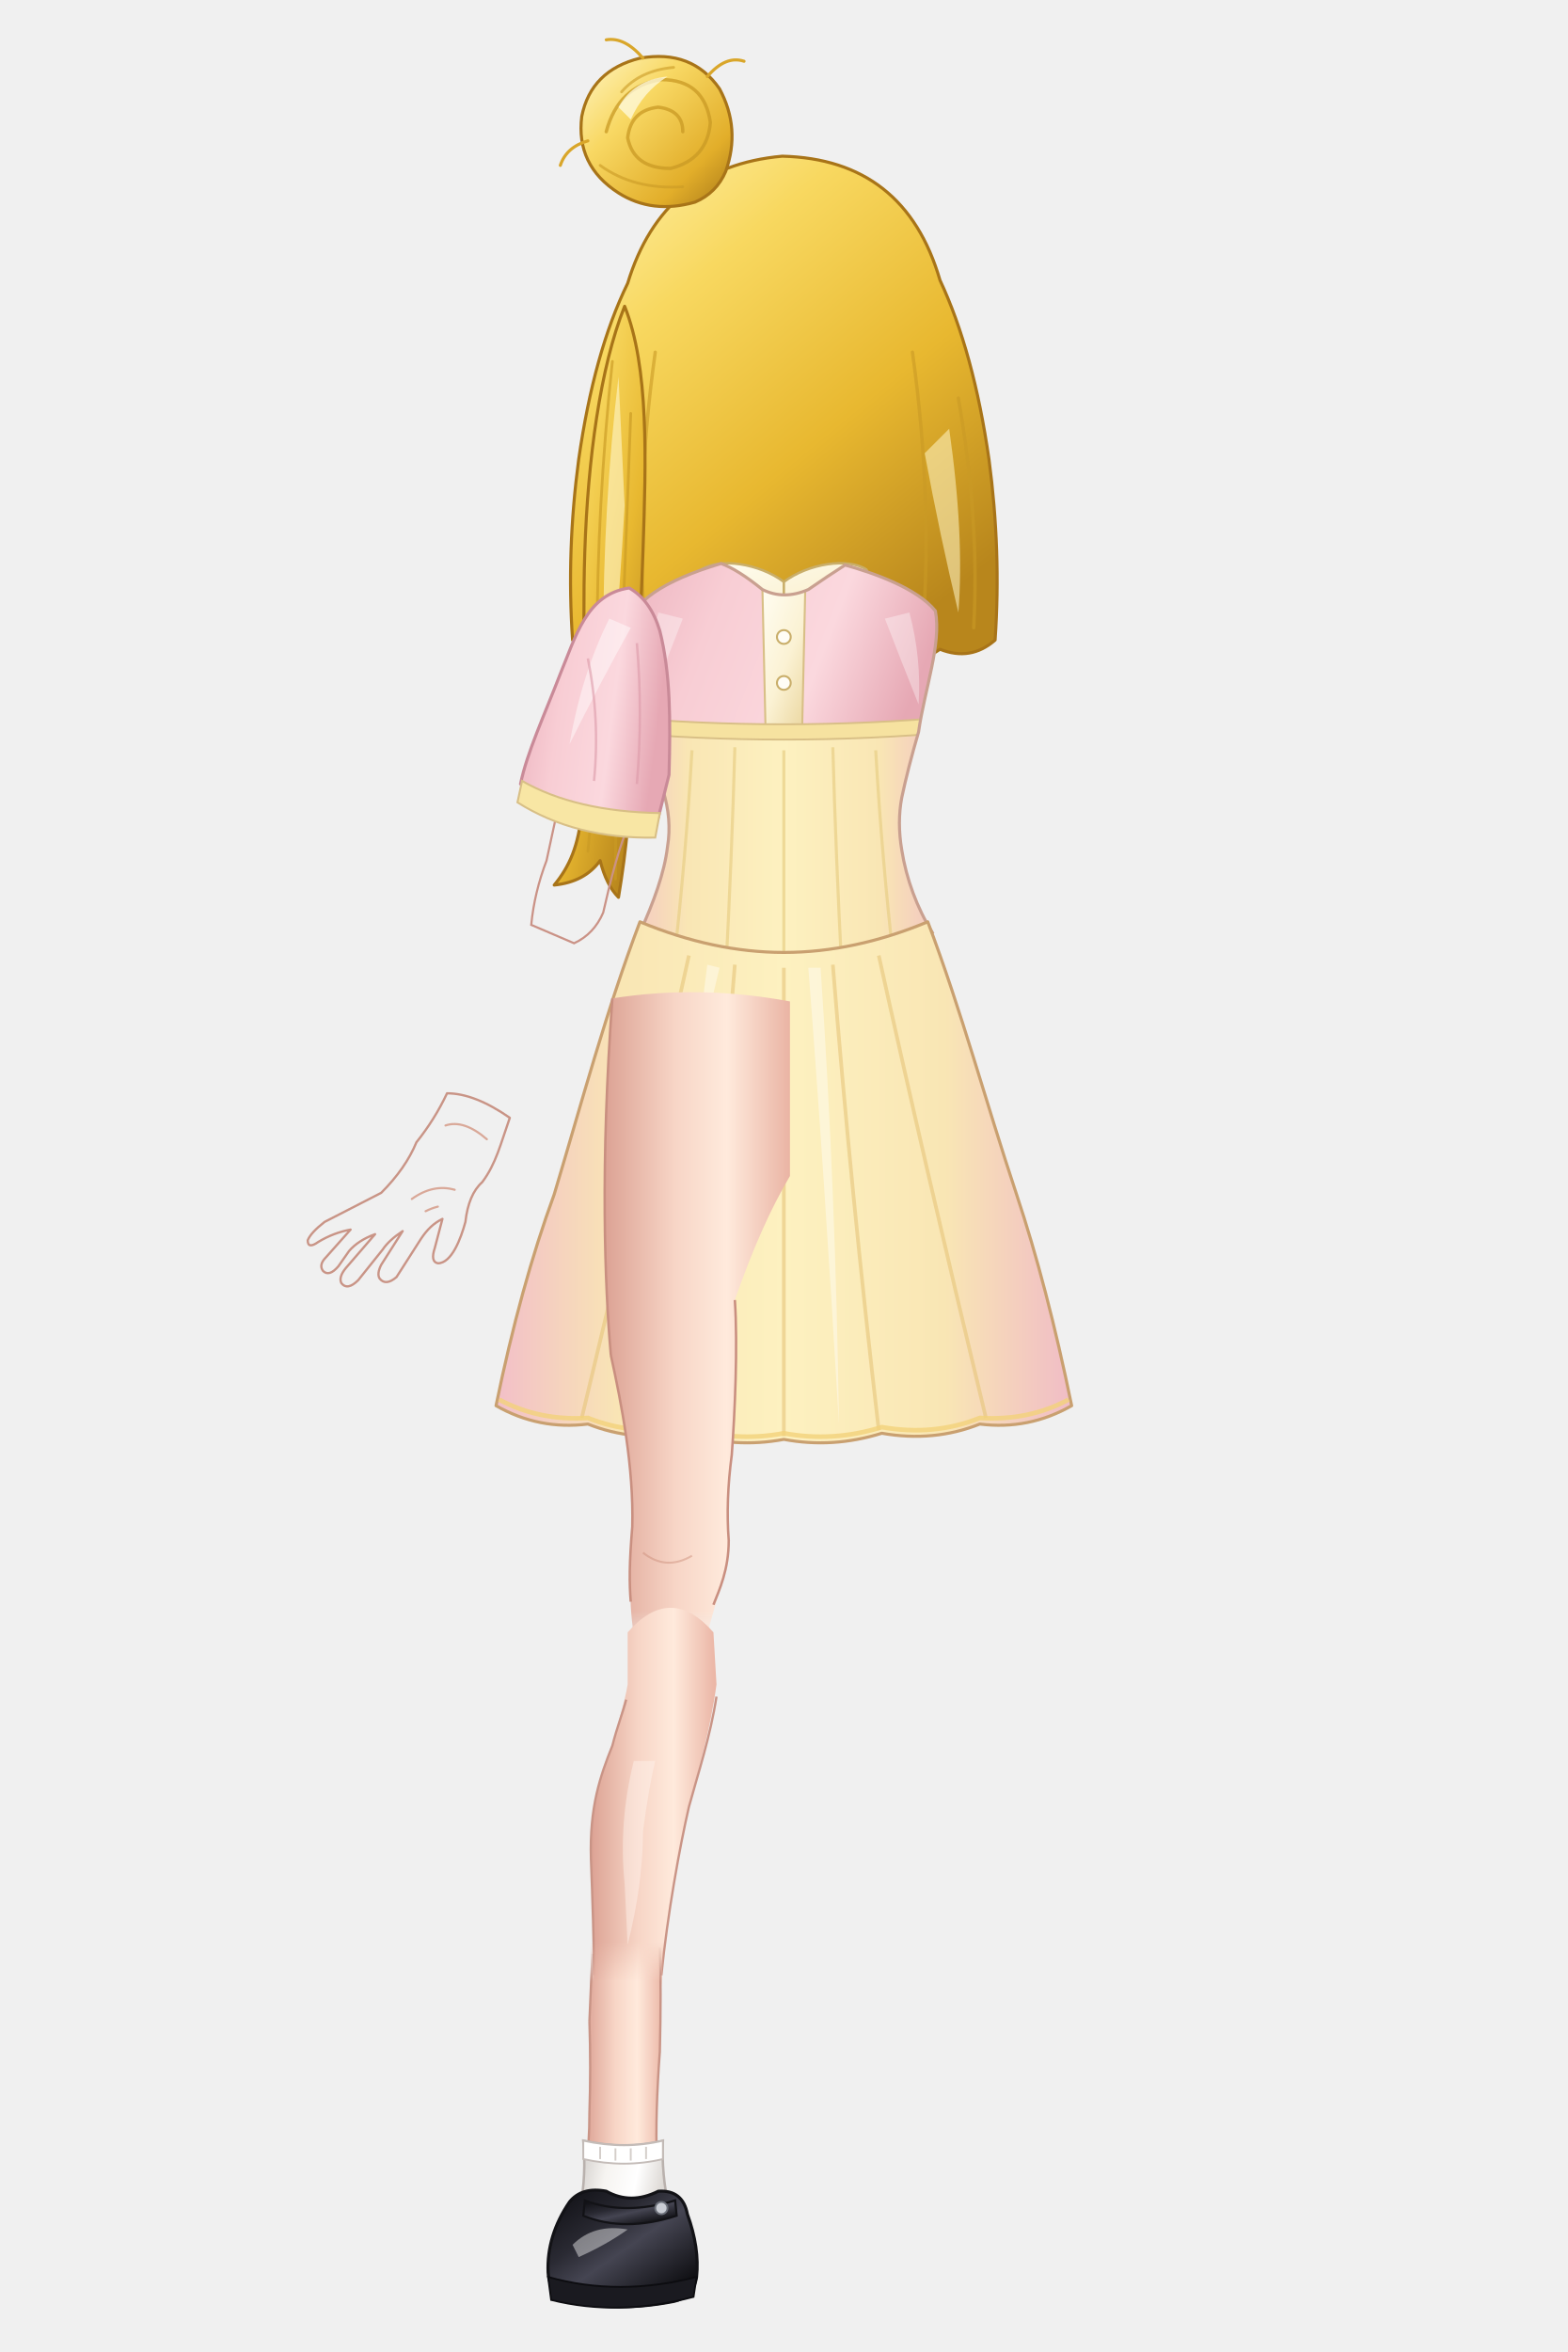
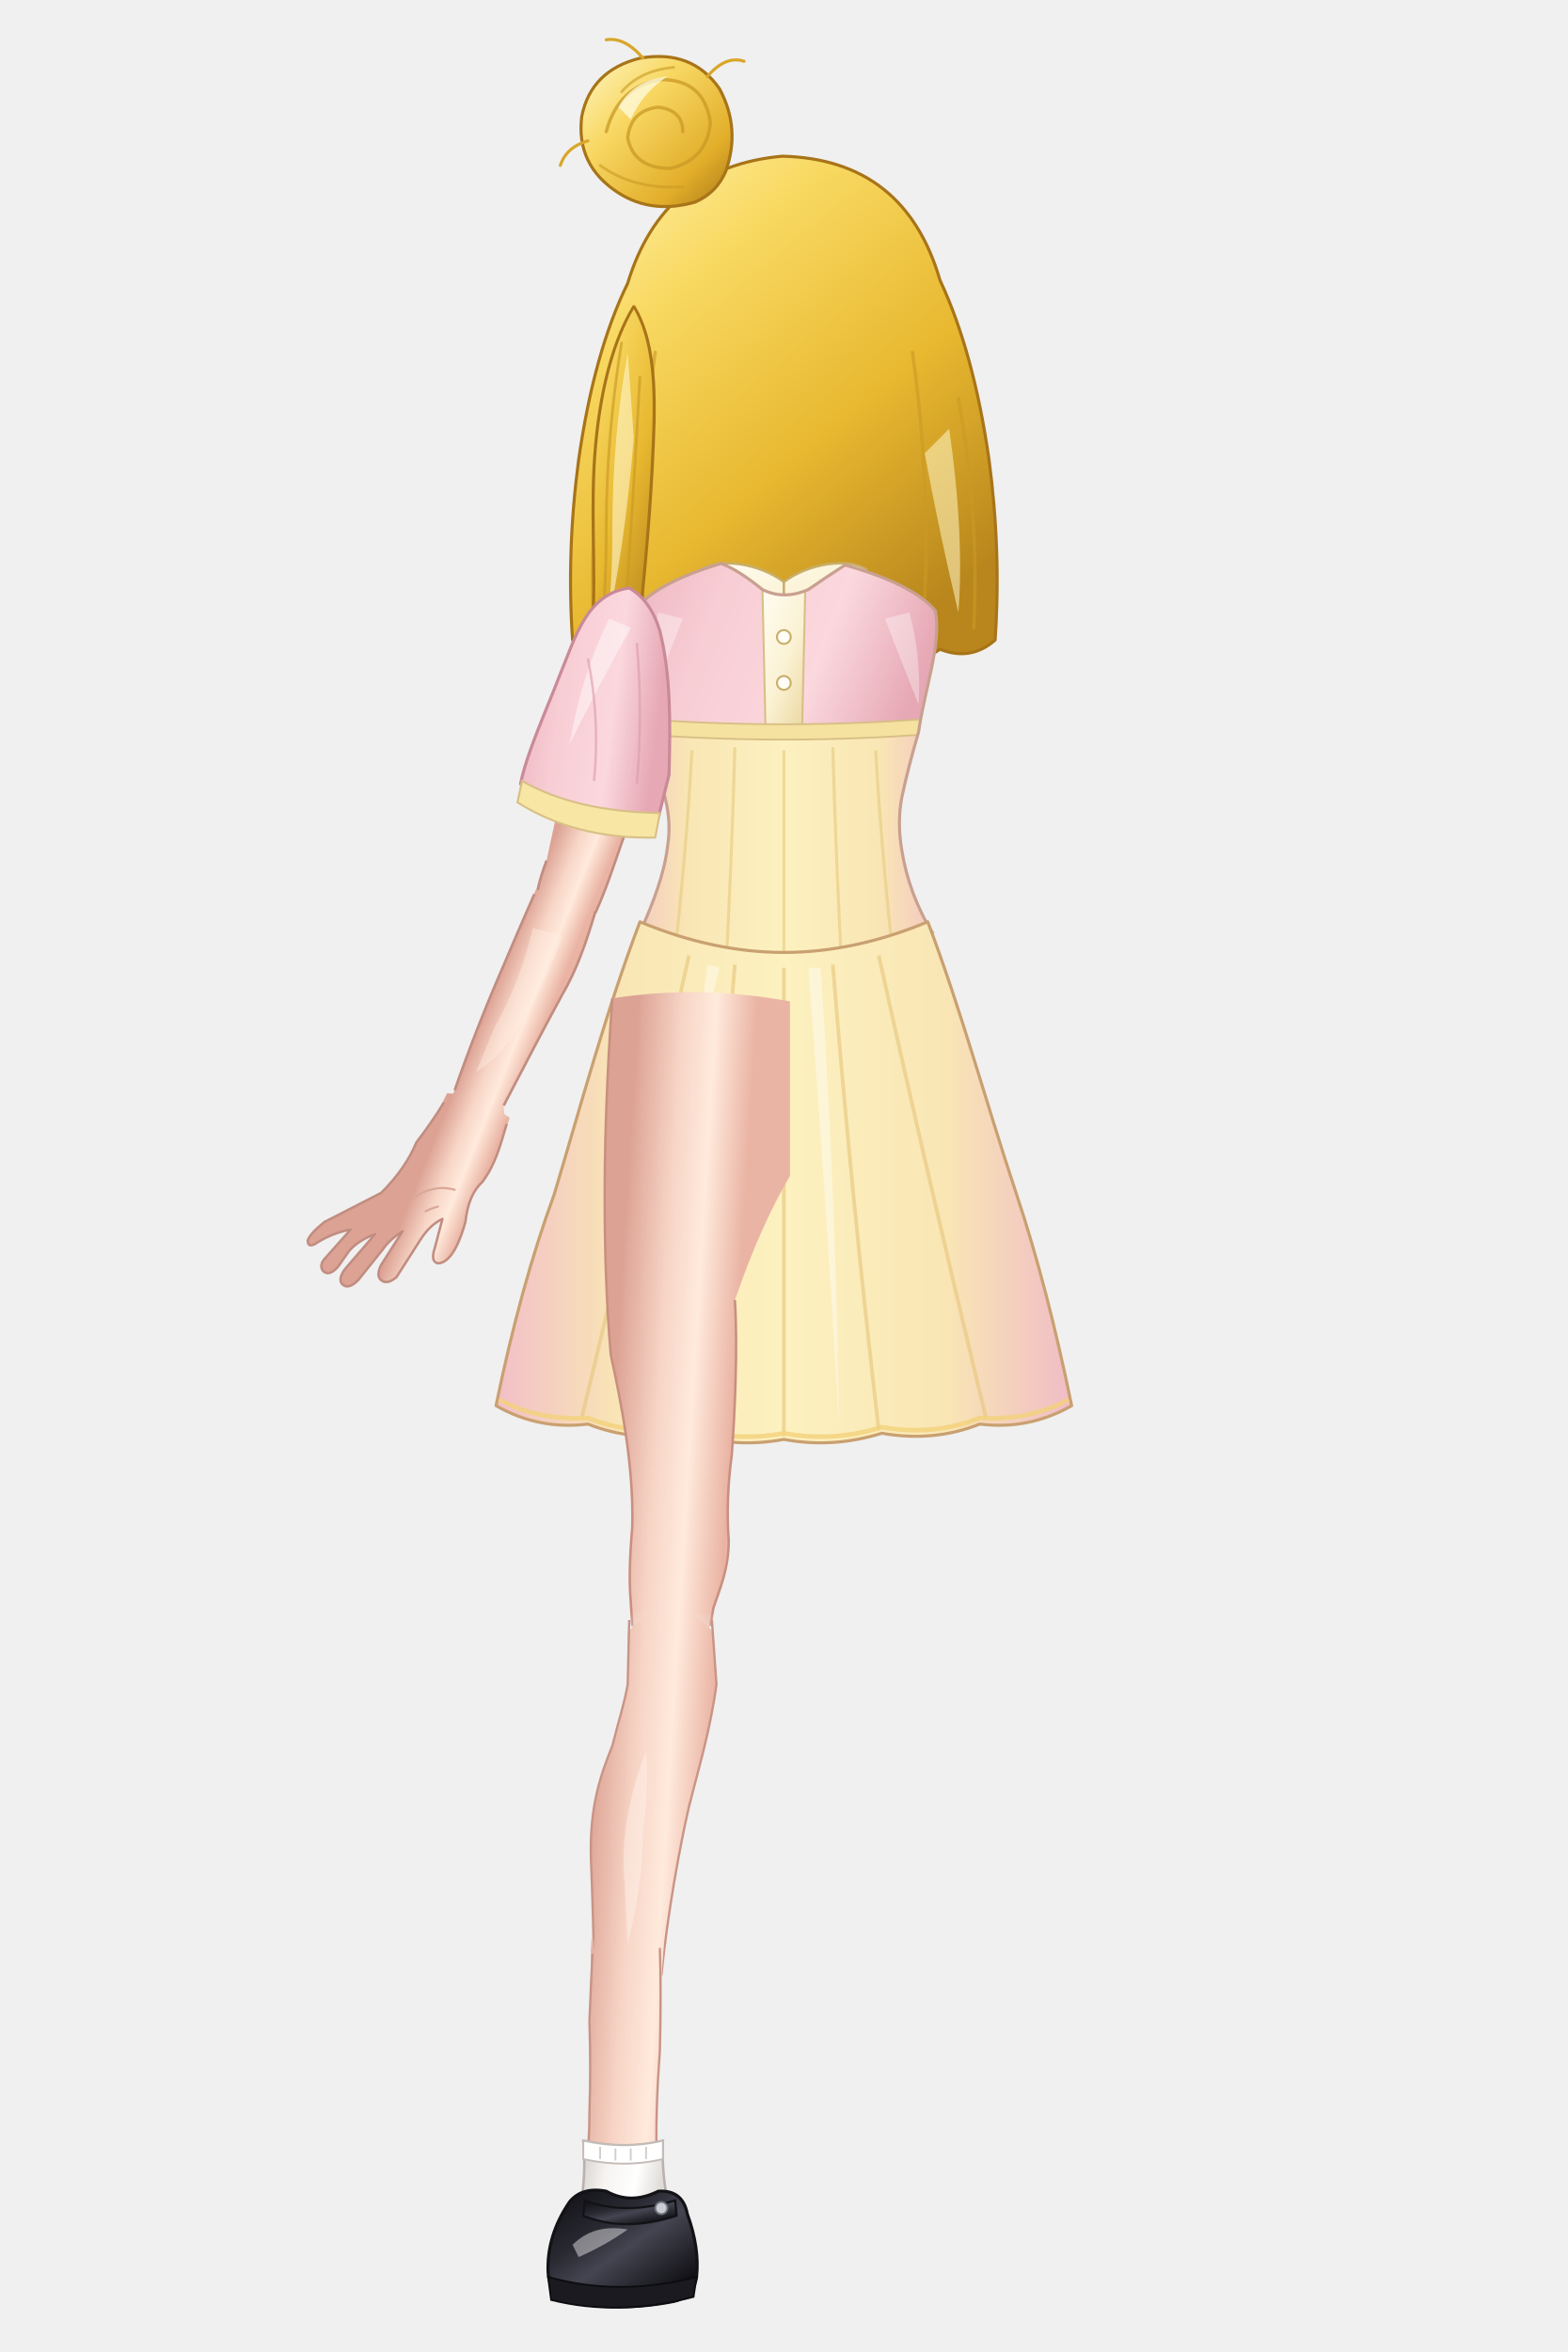
<svg xmlns="http://www.w3.org/2000/svg" viewBox="0 0 1024 1536">
  <defs>
    <linearGradient id="duo_gold" x2=".7" y2="1">
      <stop stop-color="#fff3b0" />
      <stop offset=".3" stop-color="#f8d860" />
      <stop offset=".65" stop-color="#e8b830" />
      <stop offset="1" stop-color="#b8861c" />
    </linearGradient>
    <linearGradient id="duo_gold_bun" x1="0" y1="0" x2="1" y2="1">
      <stop stop-color="#fff6c4" />
      <stop offset=".35" stop-color="#f8d864" />
      <stop offset=".75" stop-color="#e2ae2a" />
      <stop offset="1" stop-color="#a87818" />
    </linearGradient>
    <linearGradient id="duo_pink" x2="1" y2=".2">
      <stop stop-color="#eab0bc" />
      <stop offset=".35" stop-color="#f8cdd4" />
      <stop offset=".7" stop-color="#fbd8de" />
      <stop offset="1" stop-color="#e6a8b4" />
    </linearGradient>
    <linearGradient id="duo_skirt" x2="1" y2="0">
      <stop stop-color="#f2bfc8" />
      <stop offset=".22" stop-color="#f9e6b4" />
      <stop offset=".5" stop-color="#fdf1c0" />
      <stop offset=".78" stop-color="#f9e6b4" />
      <stop offset="1" stop-color="#f0bcc6" />
    </linearGradient>
    <linearGradient id="duo_cream" x2=".8" y2="1">
      <stop stop-color="#fffdf2" />
      <stop offset=".6" stop-color="#fbf2d4" />
      <stop offset="1" stop-color="#eedcaa" />
    </linearGradient>
    <linearGradient id="duo_sock" x2="1" y2=".15">
      <stop stop-color="#cfcbc8" />
      <stop offset=".35" stop-color="#f6f4f1" />
      <stop offset=".7" stop-color="#ffffff" />
      <stop offset="1" stop-color="#dedad6" />
    </linearGradient>
    <linearGradient id="duo_skin" x2="1" y2="0">
      <stop stop-color="#dca294" />
      <stop offset=".38" stop-color="#f7d5c6" />
      <stop offset=".66" stop-color="#ffeadc" />
      <stop offset="1" stop-color="#eab4a4" />
    </linearGradient>
    <linearGradient id="duo_leg" x2="1" y2="0">
      <stop stop-color="#e9b7a8" />
      <stop offset=".3" stop-color="#fbdccf" />
      <stop offset=".65" stop-color="#fde6dc" />
      <stop offset="1" stop-color="#ecbcae" />
    </linearGradient>
    <linearGradient id="duo_shoe" x2=".8" y2=".9">
      <stop stop-color="#0c0c10" />
      <stop offset=".4" stop-color="#2a2a33" />
      <stop offset=".6" stop-color="#454552" />
      <stop offset="1" stop-color="#101014" />
    </linearGradient>
+     <linearGradient id="duo_arm" gradientUnits="userSpaceOnUse" x1="500" y1="199" x2="537" y2="213.7">
+       <stop stop-color="#dca294" />
+       <stop offset=".38" stop-color="#f7d5c6" />
+       <stop offset=".66" stop-color="#ffeadc" />
+       <stop offset="1" stop-color="#eab4a4" />
+     </linearGradient>
+     <linearGradient id="duo_legg" gradientUnits="userSpaceOnUse" x1="455.2" y1="28.3" x2="533" y2="33.1">
+       <stop stop-color="#dca294" />
+       <stop offset=".38" stop-color="#f7d5c6" />
+       <stop offset=".66" stop-color="#ffeadc" />
+       <stop offset="1" stop-color="#eab4a4" />
+     </linearGradient>
    <clipPath id="duo_bclip">
      <path d="M471 368 Q482 372 498 385 Q512 392 528 385 Q541 376 552 369 C570 374 599 384 611 399 C615 421 604 450 600 478 Q593 502 589 521 Q586 537 589 555 C592 574 599 593 609 609 Q583 628 551 635 Q515 642 476 635 Q442 629 418 609 C427 589 434 570 436 553 Q439 535 433 516 C427 479 414 440 410 410 Q414 385 471 368Z" />
    </clipPath>
    <linearGradient id="duo_fade_t" gradientUnits="userSpaceOnUse" x1="0" y1="1052" x2="0" y2="1088">
      <stop stop-color="#fff" />
      <stop offset="1" stop-color="#000" />
    </linearGradient>
    <mask id="duo_mthigh" maskUnits="userSpaceOnUse" x="0" y="0" width="1024" height="1536">
      <rect x="0" y="0" width="1024" height="1536" fill="url(#duo_fade_t)" />
    </mask>
-     <linearGradient id="duo_fade_b" gradientUnits="userSpaceOnUse" x1="0" y1="1268" x2="0" y2="1294">
+     <linearGradient id="duo_fade_b" gradientUnits="userSpaceOnUse" x1="0" y1="1262" x2="0" y2="1274">
      <stop stop-color="#000" />
      <stop offset="1" stop-color="#fff" />
    </linearGradient>
    <mask id="duo_mboot" maskUnits="userSpaceOnUse" x="0" y="0" width="1024" height="1536">
      <rect x="0" y="0" width="1024" height="1536" fill="url(#duo_fade_b)" />
    </mask>
  </defs>
  <g id="cap">
    <path d="M410 185 Q433 109 511 102 Q591 104 614 183 Q636 230 646 300 Q654 360 650 418 Q634 432 614 424 Q594 438 570 426 L454 426 Q430 438 410 424 Q390 432 374 418 Q370 360 378 300 Q388 230 410 185Z" fill="url(#duo_gold)" stroke="#a87418" stroke-width="2" stroke-linejoin="round" />
    <path d="M398 260 Q384 340 388 410 M428 230 Q414 330 422 420 M626 260 Q640 340 636 410 M596 230 Q610 330 602 420" fill="none" stroke="#c99a24" stroke-width="2.2" opacity=".6" stroke-linecap="round" />
    <path d="M404 280 Q394 350 398 400 Q410 350 420 296Z M620 280 Q630 350 626 400 Q614 350 604 296Z" fill="#fff6c6" opacity=".55" />
  </g>
  <g id="side_lock_long">
-     <path d="M408 200 C392 240 384 300 382 360 C380 420 384 480 380 530 C378 552 372 566 362 578 Q382 576 392 562 Q396 578 404 586 Q408 562 410 540 C414 480 418 420 420 360 C422 300 424 240 408 200Z" fill="url(#duo_gold)" stroke="#a87418" stroke-width="2" stroke-linejoin="round" />
-     <path d="M400 236 Q390 330 390 420 Q390 500 384 556 M412 270 Q408 380 404 470 Q402 530 402 574" fill="none" stroke="#c99a24" stroke-width="1.8" opacity=".65" stroke-linecap="round" />
-     <path d="M404 246 Q394 330 394 420 Q394 480 390 520 Q402 440 408 330Z" fill="#fff7cc" opacity=".6" />
+     <g transform="translate(6 200) scale(1 .66) translate(0 -200)">
+       <path d="M408 200 C392 240 384 300 382 360 C380 420 384 480 380 530 C378 552 372 566 362 578 Q382 576 392 562 Q396 578 404 586 Q408 562 410 540 C414 480 418 420 420 360 C422 300 424 240 408 200Z" fill="url(#duo_gold)" stroke="#a87418" stroke-width="2" stroke-linejoin="round" />
+       <path d="M400 236 Q390 330 390 420 Q390 500 384 556 M412 270 Q408 380 404 470 Q402 530 402 574" fill="none" stroke="#c99a24" stroke-width="1.8" opacity=".65" stroke-linecap="round" />
+       <path d="M404 246 Q394 330 394 420 Q394 480 390 520 Q402 440 408 330Z" fill="#fff7cc" opacity=".6" />
+     </g>
  </g>
  <g id="bun">
    <path d="M454 132 Q426 140 404 126 Q376 108 380 76 Q386 46 418 38 Q452 32 470 58 Q484 84 474 112 Q468 126 454 132Z" fill="url(#duo_gold_bun)" stroke="#a87418" stroke-width="2" stroke-linejoin="round" />
    <path d="M396 86 Q404 56 432 52 Q460 52 464 80 Q462 104 438 110 Q414 110 410 90 Q412 72 430 70 Q446 72 446 86" fill="none" stroke="#c99a24" stroke-width="2.2" opacity=".75" stroke-linecap="round" />
    <path d="M392 108 Q414 124 446 122 M406 60 Q418 46 440 44" fill="none" stroke="#c99a24" stroke-width="1.8" opacity=".6" stroke-linecap="round" />
    <path d="M404 70 Q414 52 436 50 Q420 60 412 78Z" fill="#fffbe0" opacity=".75" />
    <path d="M420 38 Q408 24 396 26 M462 50 Q474 36 486 40 M384 92 Q370 96 366 108" fill="none" stroke="#d9a62a" stroke-width="2" stroke-linecap="round" />
  </g>
  <g id="collar">
    <path d="M512 380 C496 368 470 364 458 372 C452 388 462 408 486 412 C502 414 510 402 512 390Z M512 380 C528 368 554 364 566 372 C572 388 562 408 538 412 C522 414 514 402 512 390Z" fill="url(#duo_cream)" stroke="#c9ae6a" stroke-width="1.6" stroke-linejoin="round" />
    <path d="M462 380 Q466 402 488 406 Q504 406 509 394 M562 380 Q558 402 536 406 Q520 406 515 394" fill="none" stroke="#f0d070" stroke-width="2.2" opacity=".9" />
  </g>
  <g id="bodice">
    <g clip-path="url(#duo_bclip)">
      <rect x="400" y="360" width="224" height="290" fill="url(#duo_skirt)" />
      <path d="M400 360 H624 V470 Q512 480 400 470Z" fill="url(#duo_pink)" />
      <path d="M498 384 L526 384 L524 474 L500 474Z" fill="url(#duo_cream)" stroke="#d8bf86" stroke-width="1.3" />
      <path d="M400 468 Q512 478 624 468 L624 478 Q512 488 400 478Z" fill="#f6e2a0" stroke="#d8bf86" stroke-width="1.2" />
      <path d="M452 490 Q448 560 440 630 M480 488 Q478 560 474 636 M512 490 L512 640 M544 488 Q546 560 550 636 M572 490 Q576 560 584 630" fill="none" stroke="#e8cf86" stroke-width="2" opacity=".7" />
      <path d="M430 400 Q422 430 424 460 Q436 430 446 404Z M594 400 Q602 430 600 460 Q588 430 578 404Z" fill="#ffffff" opacity=".35" />
    </g>
    <path d="M471 368 Q482 372 498 385 Q512 392 528 385 Q541 376 552 369 C570 374 599 384 611 399 C615 421 604 450 600 478 Q593 502 589 521 Q586 537 589 555 C592 574 599 593 609 609 Q583 628 551 635 Q515 642 476 635 Q442 629 418 609 C427 589 434 570 436 553 Q439 535 433 516 C427 479 414 440 410 410 Q414 385 471 368Z" fill="none" stroke="#c9a090" stroke-width="2" />
    <circle cx="512" cy="416" r="4.5" fill="#fffdf6" stroke="#c9ae6a" stroke-width="1.3" />
    <circle cx="512" cy="446" r="4.5" fill="#fffdf6" stroke="#c9ae6a" stroke-width="1.3" />
  </g>
  <g id="upper">
-     <path d="M365 525 Q387 528 412 535 C404 554 399 574 394 596 Q388 610 375 616 L347 604 Q349 583 357 562Z" fill="url(#skin)" stroke="#ca9286" stroke-width="1.4" />
+     <path d="M365 525 Q387 528 412 535 C404 554 399 574 389 596 Q378 620 352 612 L347 604 Q349 583 357 562Z" fill="url(#duo_arm)" />
+     <path d="M412 535 C404 554 399 574 389 596 M357 562 Q349 583 349 600" fill="none" stroke="#c18d80" stroke-width="1.7" />
    <path d="M411 384 C383 388 376 416 366 440 C356 466 344 492 340 512 Q372 532 430 534 L437 506 C438 470 438 440 431 412 Q425 392 411 384Z" fill="url(#duo_pink)" stroke="#c98a98" stroke-width="2" stroke-linejoin="round" />
    <path d="M398 404 Q380 440 372 486 Q392 446 412 410Z" fill="#ffffff" opacity=".45" />
    <path d="M384 430 Q392 470 388 510 M416 420 Q420 466 416 512" fill="none" stroke="#dc9aa8" stroke-width="1.6" opacity=".6" />
    <path d="M341 510 Q376 530 431 531 L428 547 Q376 548 338 524Z" fill="#f8e6a4" stroke="#d8bf86" stroke-width="1.3" />
  </g>
  <g id="dress_skirt">
    <path d="M418 602 Q466 622 512 622 Q558 622 606 602 C628 660 644 720 664 780 Q684 840 700 918 Q672 934 640 930 Q610 942 576 936 Q544 946 512 940 Q480 946 448 936 Q414 942 384 930 Q352 934 324 918 Q340 840 362 780 C380 720 396 660 418 602Z" fill="url(#duo_skirt)" stroke="#c9a070" stroke-width="2" stroke-linejoin="round" />
    <path d="M450 624 Q420 760 380 926 M480 630 Q468 780 450 934 M512 632 L512 938 M544 630 Q556 780 574 934 M574 624 Q604 760 644 926" fill="none" stroke="#e6c47a" stroke-width="2.4" opacity=".6" />
    <path d="M462 630 Q446 760 420 920 Q434 780 470 632Z M528 632 Q538 760 548 930 Q546 780 536 632Z" fill="#ffffff" opacity=".4" />
    <path d="M326 914 Q352 928 384 926 Q414 938 448 932 Q480 942 512 936 Q544 942 576 932 Q610 938 640 926 Q672 928 698 914" fill="none" stroke="#f3d27a" stroke-width="3" opacity=".8" />
  </g>
  <g id="thigh">
    <g mask="url(#duo_mthigh)">
-       <path d="M400 652 Q457 643 516 654 L516 768 Q497 800 480 849 C482 879 480 923 478 950 Q474 980 476 1006 C476 1025 466 1049 460 1075 Q438 1088 414 1068 C410 1041 412 1021 413 997 C414 958 406 917 399 885 C395 840 392 760 400 652Z" fill="url(#duo_skin)" />
-       <path d="M480 849 C482 879 480 923 478 950 Q474 980 476 1006 C476 1025 470 1038 466 1048 M399 885 C395 840 392 760 400 652 M399 885 C406 917 414 958 413 997 C411 1021 411 1034 412 1046" fill="none" stroke="#c98f80" stroke-width="1.6" />
-       <path d="M420 1014 Q435 1026 452 1016" fill="none" stroke="#ca8b77" stroke-width="1.3" opacity=".45" />
+       <path d="M400 652 Q457 643 516 654 L516 768 Q497 800 480 849 C482 879 480 923 478 950 Q474 980 476 1006 C476 1025 466 1049 460 1075 Q438 1088 414 1068 C410 1041 412 1021 413 997 C414 958 406 917 399 885 C395 840 392 760 400 652Z" fill="url(#duo_legg)" />
+       <path d="M480 849 C482 879 480 923 478 950 Q474 980 476 1006 C476 1025 470 1038 466 1050 L464 1062 M399 885 C395 840 392 760 400 652 M399 885 C406 917 414 958 413 997 C411 1021 411 1034 412 1046 L413 1062" fill="none" stroke="#c98f80" stroke-width="1.6" />
    </g>
  </g>
  <g id="calf">
-     <path d="M410 1066 Q438 1034 466 1066 L468 1100 C464 1130 456 1156 450 1180 C444 1206 436 1250 432 1296 L388 1296 C388 1270 387 1240 386 1214 C385 1180 392 1160 400 1140 C404 1124 408 1112 410 1100 Z" fill="url(#duo_skin)" />
-     <path d="M468 1108 C464 1134 456 1158 450 1180 C444 1206 436 1250 432 1290 M388 1290 C388 1270 387 1240 386 1214 C385 1180 392 1160 400 1140 C403 1128 407 1118 409 1110" fill="none" stroke="#c99486" stroke-width="1.5" />
-     <path d="M414 1150 Q404 1190 408 1230 L410 1270 Q420 1230 420 1196 Q424 1166 428 1150Z" fill="#fff4ee" opacity=".45" />
+     <path d="M410 1066 Q438 1034 466 1066 L468 1100 C464 1130 456 1156 450 1180 C444 1206 436 1250 432 1296 L388 1296 C388 1270 387 1240 386 1214 C385 1180 392 1160 400 1140 C404 1124 408 1112 410 1100 Z" fill="url(#duo_legg)" />
+     <path d="M465 1058 L468 1100 C464 1130 456 1156 450 1180 C444 1206 436 1250 432 1290 M388 1290 C388 1270 387 1240 386 1214 C385 1180 392 1160 400 1140 C404 1124 408 1112 410 1100 L411 1058" fill="none" stroke="#c99486" stroke-width="1.5" />
+     <path d="M422 1144 Q404 1190 408 1230 L410 1270 Q420 1230 420 1196 Q424 1166 422 1144Z" fill="#fff4ee" opacity=".45" />
  </g>
  <g id="boot">
    <g mask="url(#duo_mboot)">
-       <path d="M386 1266 L434 1266 Q431 1300 431 1340 Q428 1380 429 1410 L431 1420 L382 1420 Q385 1400 385 1380 Q386 1350 385 1320 Q386 1290 386 1266Z" fill="url(#duo_skin)" />
+       <path d="M386 1266 L434 1266 Q431 1300 431 1340 Q428 1380 429 1410 L431 1420 L382 1420 Q385 1400 385 1380 Q386 1350 385 1320 Q386 1290 386 1266Z" fill="url(#duo_legg)" />
      <path d="M431 1272 Q432 1300 431 1340 Q428 1380 429 1410 M385 1320 Q386 1350 385 1380 Q385 1400 383 1410 M385 1320 Q386 1296 387 1276" fill="none" stroke="#c99486" stroke-width="1.5" />
    </g>
    <path d="M381 1398 Q408 1404 433 1398 Q432 1420 437 1442 L379 1442 Q383 1420 381 1398Z" fill="url(#duo_sock)" stroke="#b9b1ad" stroke-width="1.6" />
    <path d="M381 1398 Q408 1404 433 1398 L433 1410 Q408 1416 381 1410Z" fill="#ffffff" stroke="#c4bcb8" stroke-width="1.2" />
    <path d="M392 1402 V1410 M402 1403 V1411 M412 1403 V1411 M422 1402 V1410" stroke="#d4ceca" stroke-width="1.2" />
    <path d="M372 1438 Q380 1428 396 1431 Q412 1440 430 1431 Q446 1430 449 1446 Q457 1468 455 1487 Q453 1500 440 1503 Q404 1510 372 1503 Q359 1498 358 1484 Q357 1460 372 1438Z" fill="url(#duo_shoe)" stroke="#121216" stroke-width="2" stroke-linejoin="round" />
    <path d="M382 1437 Q408 1447 441 1437 L442 1447 Q408 1458 381 1447Z" fill="url(#duo_shoe)" stroke="#121216" stroke-width="1.4" />
    <circle cx="432" cy="1442" r="4" fill="#c9ccd4" stroke="#6a6e78" stroke-width="1.2" />
    <path d="M374 1466 Q388 1452 410 1456 Q396 1466 378 1474Z" fill="#ffffff" opacity=".42" />
    <path d="M358 1487 Q404 1500 455 1487 L453 1500 Q404 1513 360 1502Z" fill="#1a1a20" stroke="#0c0c10" stroke-width="1.2" />
  </g>
+   <g id="forearm">
+     <path d="M350 581 Q365 585 389 595 C383 615 377 633 367 650 C354 674 342 697 329 722 L330 740 L290 728 L297 712 C306 686 317 658 327 635 Q338 609 350 581Z" fill="url(#duo_arm)" />
+     <path d="M389 595 C383 615 377 633 367 650 C354 674 342 697 329 722 M297 712 C306 686 317 658 327 635 Q338 609 349 584" fill="none" stroke="#c18d80" stroke-width="1.7" />
+     <path d="M348 606 Q340 641 323 671 L311 700 Q331 688 348 655 Q363 626 367 611Z" fill="#fff0e4" opacity=".4" />
+   </g>
  <g id="glove">
-     <path d="M292 714 Q310 714 333 730 C327 747 324 760 315 772       Q306 780 304 798 C301 809 295 825 286 825       Q281 824 284 815 L289 796 C283 799 279 803 275 809       L259 834 Q252 840 248 835 Q246 832 249 826 L263 804       Q254 810 250 816 L234 836 Q227 843 223 838 Q221 834 226 828 L245 806       Q234 810 228 817 L221 827 Q215 834 211 830 Q208 826 213 821 L229 803       Q218 805 208 811 Q201 816 201 810 Q203 805 212 798       L249 779 Q265 763 272 746 Q284 731 292 714Z" fill="url(#skin)" stroke="#c99486" stroke-width="1.5" stroke-linejoin="round" />
-     <path d="M291 735 Q303 731 318 744 M269 783 Q283 773 297 777 M278 791 Q282 789 286 788" fill="none" stroke="#d9a898" stroke-width="1.4" stroke-linecap="round" />
+     <path d="M292 714 Q310 714 333 730 C327 747 324 760 315 772 Q306 780 304 798 C301 809 295 825 286 825 Q281 824 284 815 L289 796 C283 799 279 803 275 809 L259 834 Q252 840 248 835 Q246 832 249 826 L263 804 Q254 810 250 816 L234 836 Q227 843 223 838 Q221 834 226 828 L245 806 Q234 810 228 817 L221 827 Q215 834 211 830 Q208 826 213 821 L229 803 Q218 805 208 811 Q201 816 201 810 Q203 805 212 798 L249 779 Q265 763 272 746 Q284 731 292 714Z" fill="url(#duo_arm)" />
+     <path d="M331 734 C327 747 324 760 315 772 Q306 780 304 798 C301 809 295 825 286 825 Q281 824 284 815 L289 796 C283 799 279 803 275 809 L259 834 Q252 840 248 835 Q246 832 249 826 L263 804 Q254 810 250 816 L234 836 Q227 843 223 838 Q221 834 226 828 L245 806 Q234 810 228 817 L221 827 Q215 834 211 830 Q208 826 213 821 L229 803 Q218 805 208 811 Q201 816 201 810 Q203 805 212 798 L249 779 Q265 763 272 746 Q282 733 290 720" fill="none" stroke="#c18d80" stroke-width="1.6" stroke-linejoin="round" />
+     <path d="M269 783 Q283 773 297 777 M278 791 Q282 789 286 788" fill="none" stroke="#d9a898" stroke-width="1.4" stroke-linecap="round" />
  </g>
</svg>
